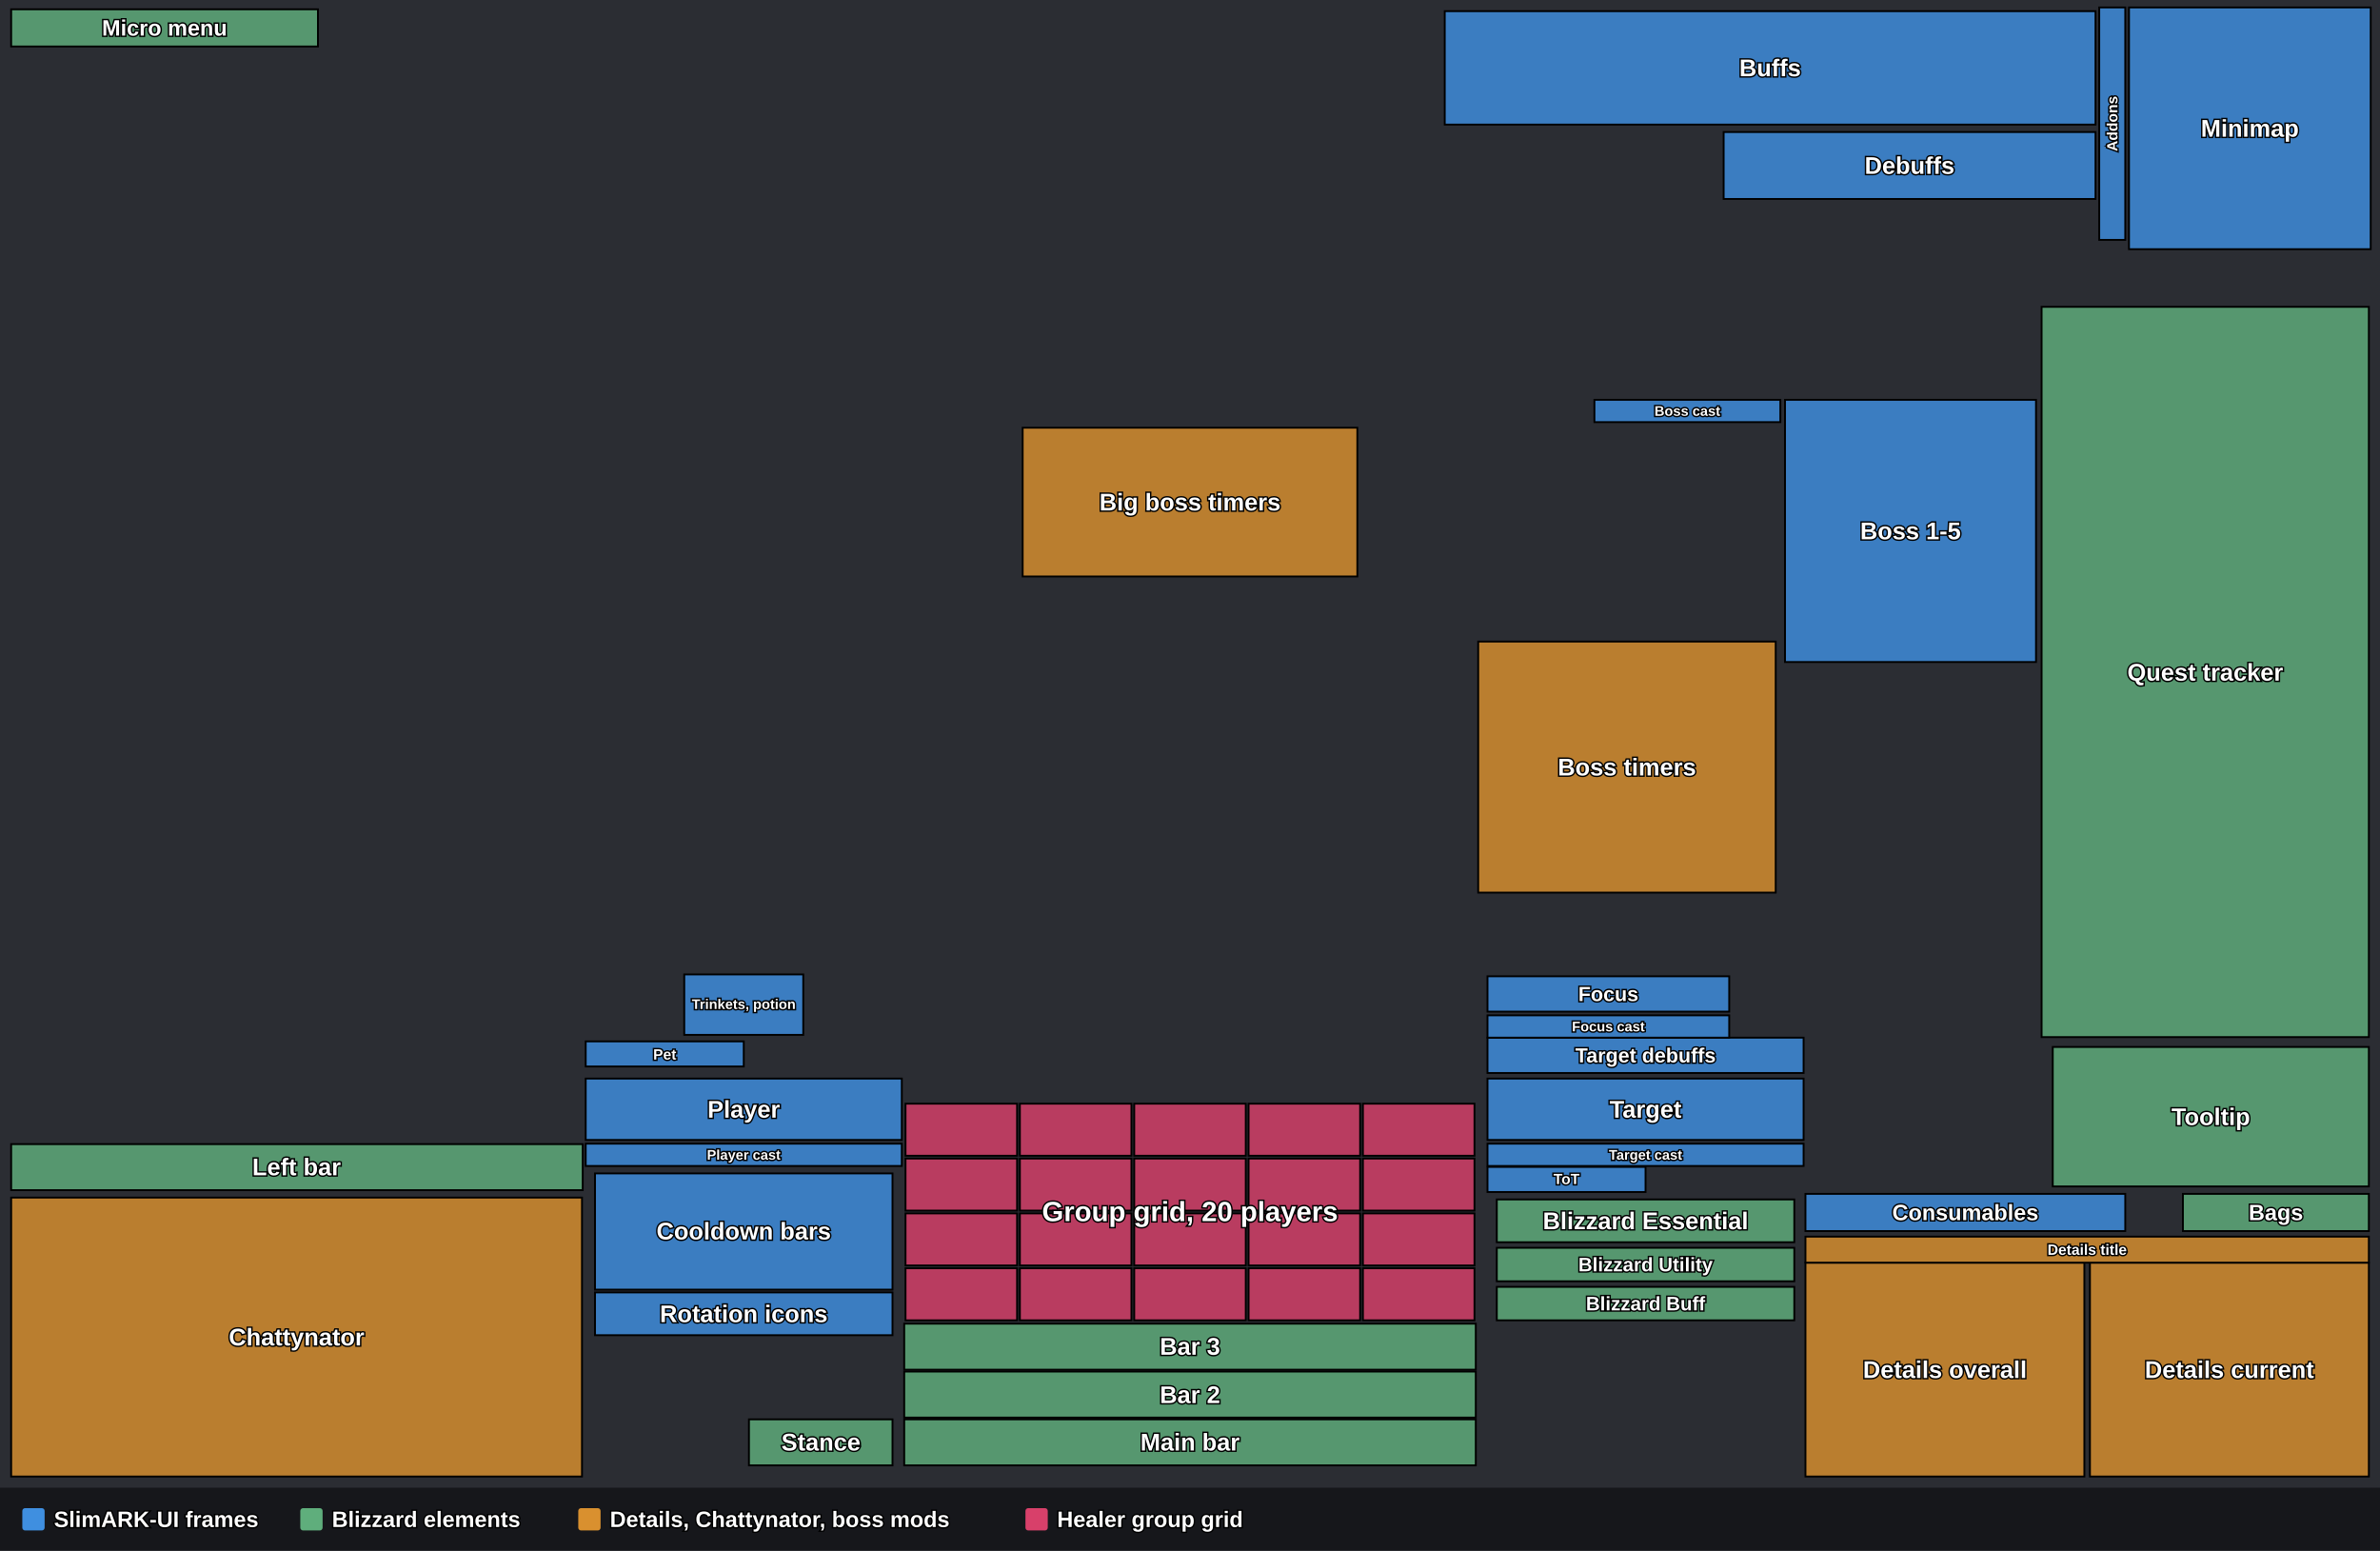
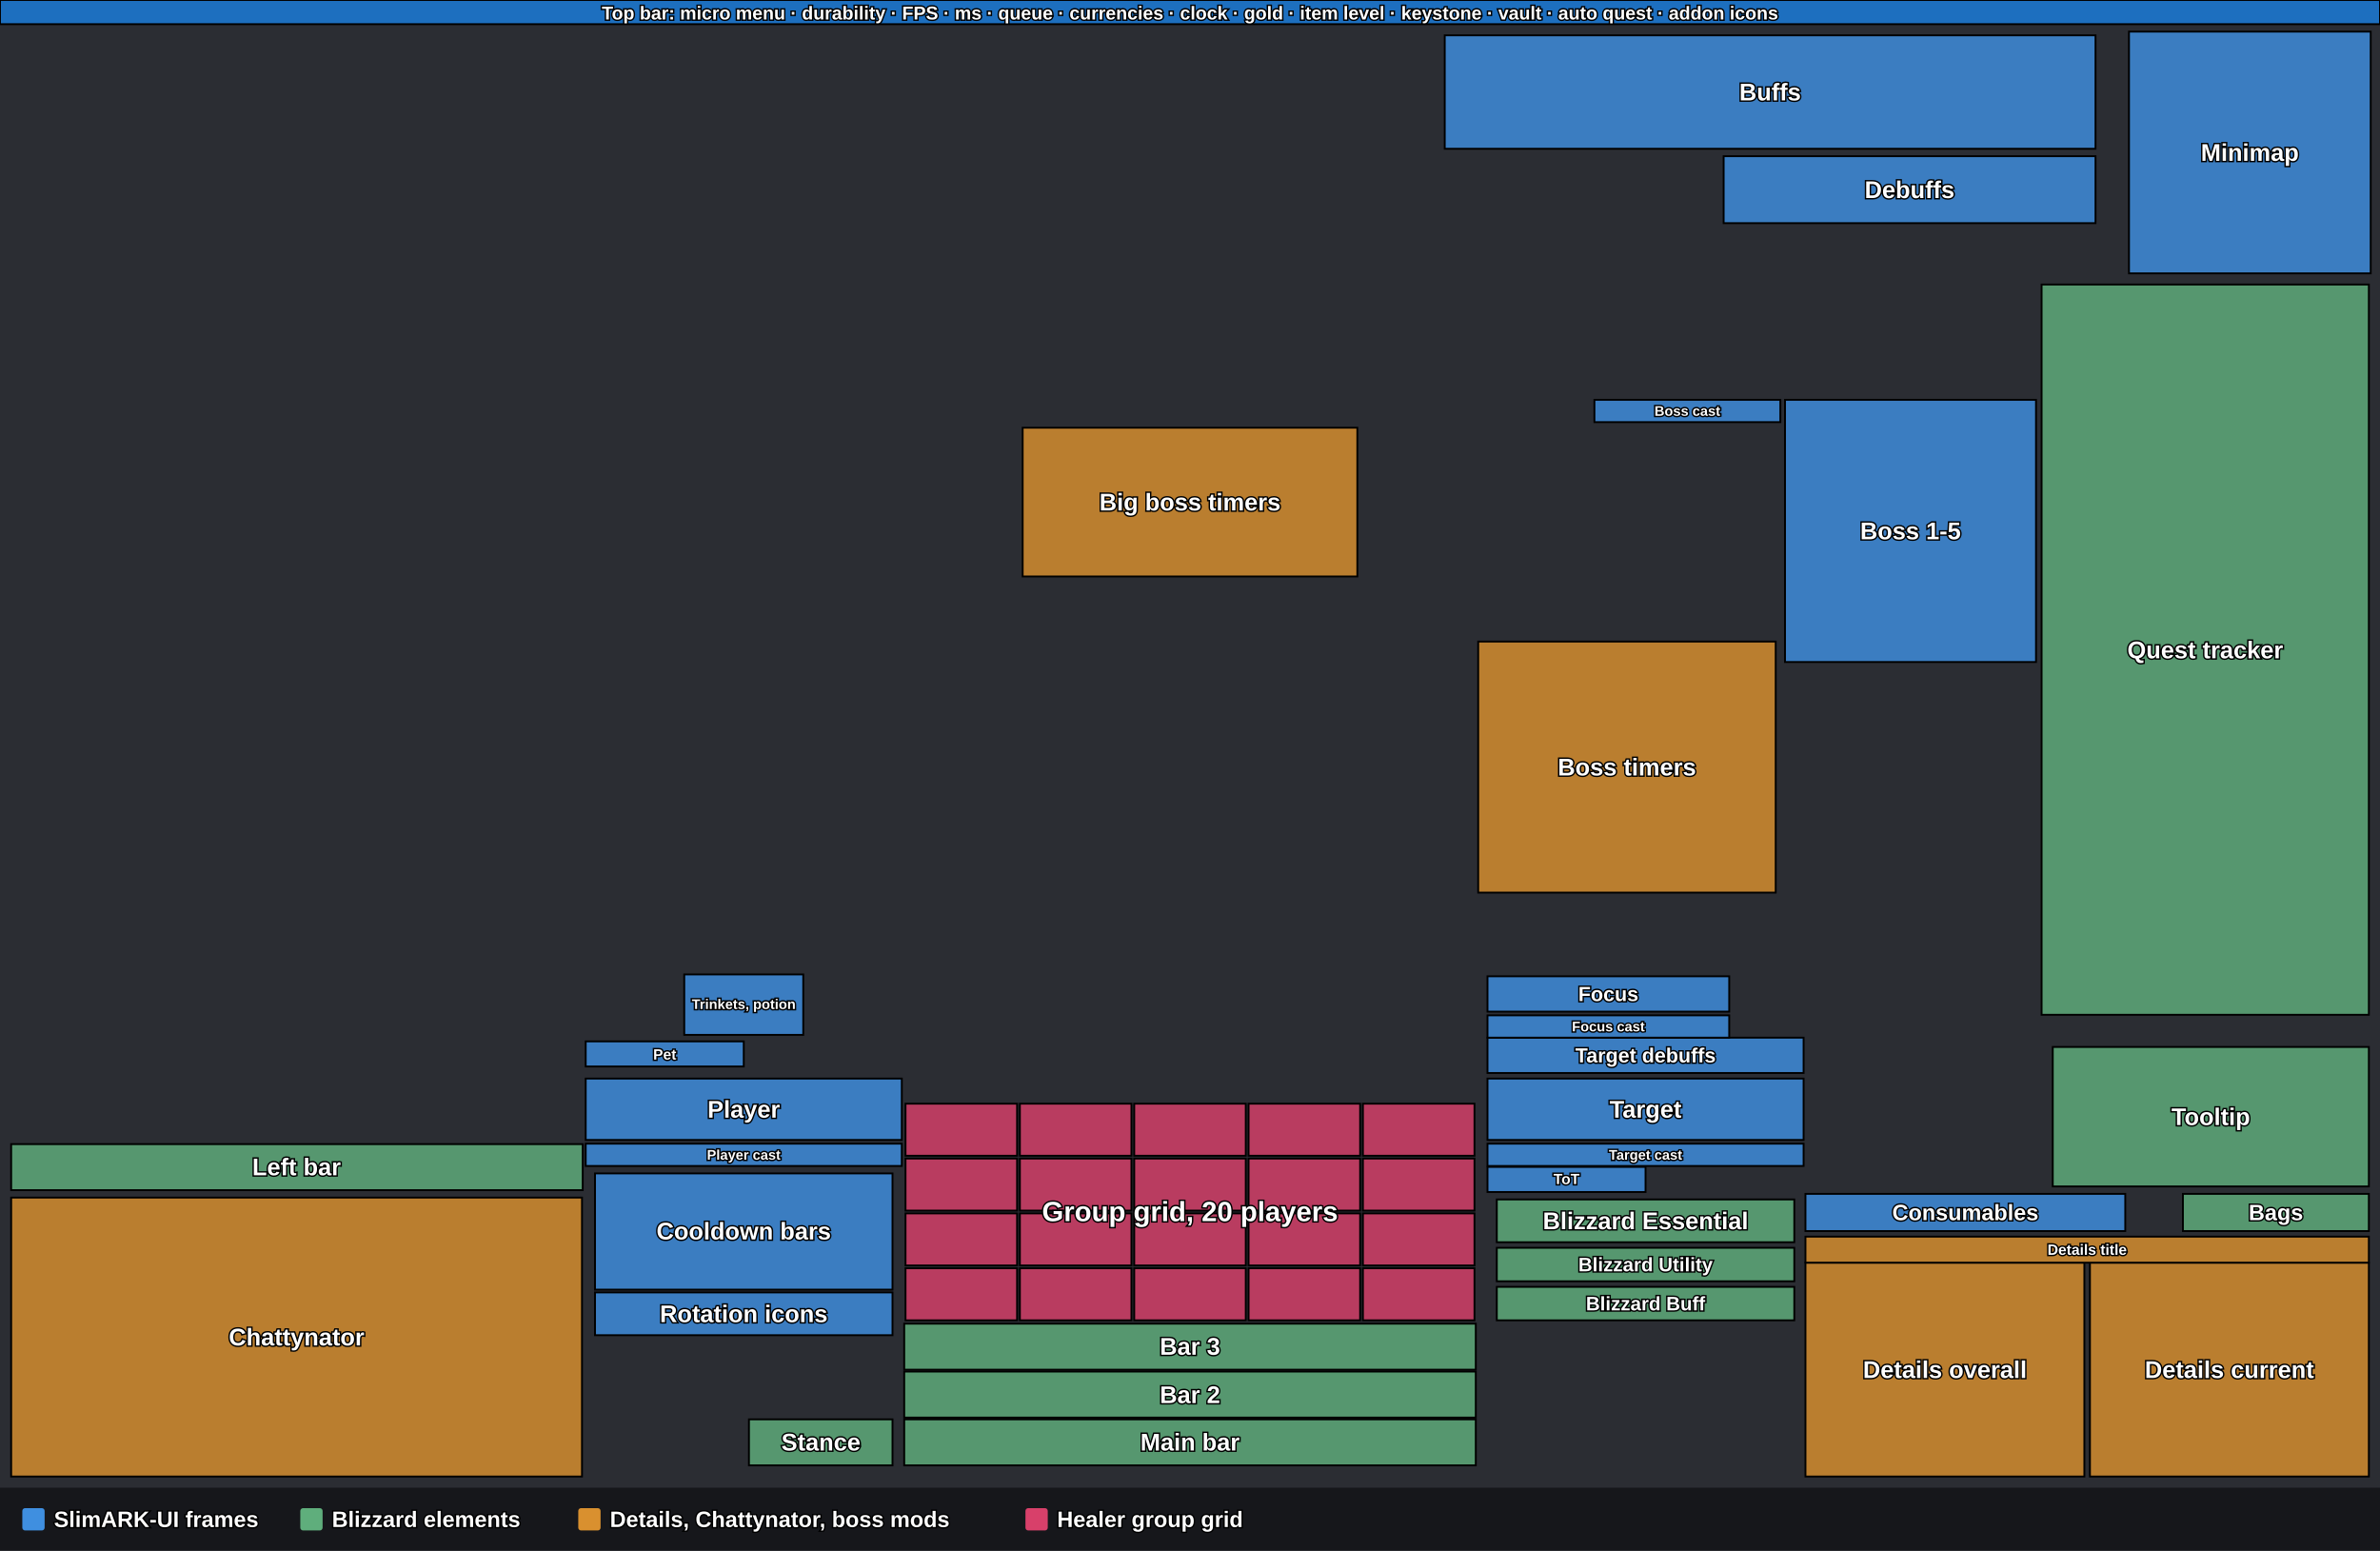
<svg xmlns="http://www.w3.org/2000/svg" viewBox="0 0 2560 1668" role="img" aria-label="Healer layout">
  <style>text{fill:#fff;text-anchor:middle;dominant-baseline:central;font-family:Arial,Helvetica,sans-serif;font-weight:700;paint-order:stroke;stroke:#000;stroke-width:3px}</style>
  <rect width="2560" height="1668" fill="#16171b" />
  <rect width="2560" height="1600" fill="#2b2d33" />
+   <rect x="0" y="0" width="2560" height="26" fill="#1d6fbf" stroke="#000" stroke-width="2" />
+   <text x="1280" y="14" font-size="20">Top bar: micro menu · durability · FPS · ms · queue · currencies · clock · gold · item level · keystone · vault · auto quest · addon icons</text>
  <rect x="630.0" y="1160.0" width="340.0" height="66.0" fill="#3f8fe0" fill-opacity=".82" stroke="#000" stroke-width="2" />
  <text x="800" y="1193" font-size="26">Player</text>
  <rect x="630.0" y="1230.0" width="340.0" height="24.0" fill="#3f8fe0" fill-opacity=".82" stroke="#000" stroke-width="2" />
  <text x="800" y="1242" font-size="15">Player cast</text>
  <rect x="1600.0" y="1160.0" width="340.0" height="66.0" fill="#3f8fe0" fill-opacity=".82" stroke="#000" stroke-width="2" />
  <text x="1770" y="1193" font-size="26">Target</text>
  <rect x="1600.0" y="1230.0" width="340.0" height="24.0" fill="#3f8fe0" fill-opacity=".82" stroke="#000" stroke-width="2" />
  <text x="1770" y="1242" font-size="15">Target cast</text>
  <rect x="630.0" y="1120.0" width="170.0" height="27.0" fill="#3f8fe0" fill-opacity=".82" stroke="#000" stroke-width="2" />
  <text x="715" y="1134" font-size="16">Pet</text>
  <rect x="1600.0" y="1255.0" width="170.0" height="27.0" fill="#3f8fe0" fill-opacity=".82" stroke="#000" stroke-width="2" />
  <text x="1685" y="1268" font-size="16">ToT</text>
  <rect x="1600.0" y="1116.0" width="340.0" height="38.0" fill="#3f8fe0" fill-opacity=".82" stroke="#000" stroke-width="2" />
  <text x="1770" y="1135" font-size="22">Target debuffs</text>
  <rect x="1600.0" y="1050.0" width="260.0" height="38.0" fill="#3f8fe0" fill-opacity=".82" stroke="#000" stroke-width="2" />
  <text x="1730" y="1069" font-size="22">Focus</text>
  <rect x="1600.0" y="1092.0" width="260.0" height="24.0" fill="#3f8fe0" fill-opacity=".82" stroke="#000" stroke-width="2" />
  <text x="1730" y="1104" font-size="15">Focus cast</text>
  <rect x="1920.0" y="430.0" width="270.0" height="282.0" fill="#3f8fe0" fill-opacity=".82" stroke="#000" stroke-width="2" />
  <text x="2055" y="571" font-size="26">Boss 1-5</text>
  <rect x="1715.0" y="430.0" width="200.0" height="24.0" fill="#3f8fe0" fill-opacity=".82" stroke="#000" stroke-width="2" />
  <text x="1815" y="442" font-size="15">Boss cast</text>
  <rect x="736.0" y="1048.0" width="128.0" height="65.0" fill="#3f8fe0" fill-opacity=".82" stroke="#000" stroke-width="2" />
  <text x="800" y="1080" font-size="15">Trinkets, potion</text>
  <rect x="640.0" y="1262.0" width="320.0" height="125.0" fill="#3f8fe0" fill-opacity=".82" stroke="#000" stroke-width="2" />
  <text x="800" y="1324" font-size="26">Cooldown bars</text>
  <rect x="640.0" y="1390.0" width="320.0" height="46.0" fill="#3f8fe0" fill-opacity=".82" stroke="#000" stroke-width="2" />
  <text x="800" y="1413" font-size="26">Rotation icons</text>
-   <rect x="1554.0" y="12.0" width="700.0" height="122.0" fill="#3f8fe0" fill-opacity=".82" stroke="#000" stroke-width="2" />
-   <text x="1904" y="73" font-size="26">Buffs</text>
-   <rect x="1854.0" y="142.0" width="400.0" height="72.0" fill="#3f8fe0" fill-opacity=".82" stroke="#000" stroke-width="2" />
-   <text x="2054" y="178" font-size="26">Debuffs</text>
-   <rect x="2290.0" y="8.0" width="260.0" height="260.0" fill="#3f8fe0" fill-opacity=".82" stroke="#000" stroke-width="2" />
-   <text x="2420" y="138" font-size="26">Minimap</text>
-   <rect x="2258.0" y="8.0" width="28.0" height="250.0" fill="#3f8fe0" fill-opacity=".82" stroke="#000" stroke-width="2" />
-   <text x="2272" y="133" font-size="16" transform="rotate(-90 2272 133)">Addons</text>
+   <rect x="1554.0" y="38.0" width="700.0" height="122.0" fill="#3f8fe0" fill-opacity=".82" stroke="#000" stroke-width="2" />
+   <text x="1904" y="99" font-size="26">Buffs</text>
+   <rect x="1854.0" y="168.0" width="400.0" height="72.0" fill="#3f8fe0" fill-opacity=".82" stroke="#000" stroke-width="2" />
+   <text x="2054" y="204" font-size="26">Debuffs</text>
+   <rect x="2290.0" y="34.0" width="260.0" height="260.0" fill="#3f8fe0" fill-opacity=".82" stroke="#000" stroke-width="2" />
+   <text x="2420" y="164" font-size="26">Minimap</text>
  <rect x="1942.0" y="1284.0" width="344.0" height="40.0" fill="#3f8fe0" fill-opacity=".82" stroke="#000" stroke-width="2" />
  <text x="2114" y="1304" font-size="24">Consumables</text>
  <rect x="1942.0" y="1358.0" width="300.0" height="230.0" fill="#d9902f" fill-opacity=".82" stroke="#000" stroke-width="2" />
  <text x="2092" y="1473" font-size="26">Details overall</text>
  <rect x="2248.0" y="1358.0" width="300.0" height="230.0" fill="#d9902f" fill-opacity=".82" stroke="#000" stroke-width="2" />
  <text x="2398" y="1473" font-size="26">Details current</text>
  <rect x="12.0" y="1288.0" width="614.0" height="300.0" fill="#d9902f" fill-opacity=".82" stroke="#000" stroke-width="2" />
  <text x="319" y="1438" font-size="26">Chattynator</text>
  <rect x="1590.0" y="690.0" width="320.0" height="270.0" fill="#d9902f" fill-opacity=".82" stroke="#000" stroke-width="2" />
  <text x="1750" y="825" font-size="26">Boss timers</text>
  <rect x="1100.0" y="460.0" width="360.0" height="160.0" fill="#d9902f" fill-opacity=".82" stroke="#000" stroke-width="2" />
  <text x="1280" y="540" font-size="26">Big boss timers</text>
  <rect x="972.6" y="1526.5" width="614.8" height="49.5" fill="#5fae7c" fill-opacity=".82" stroke="#000" stroke-width="2" />
  <text x="1280" y="1551" font-size="26">Main bar</text>
  <rect x="972.6" y="1475.1" width="614.8" height="49.5" fill="#5fae7c" fill-opacity=".82" stroke="#000" stroke-width="2" />
  <text x="1280" y="1500" font-size="26">Bar 2</text>
  <rect x="972.6" y="1423.6" width="614.8" height="49.5" fill="#5fae7c" fill-opacity=".82" stroke="#000" stroke-width="2" />
  <text x="1280" y="1448" font-size="26">Bar 3</text>
  <rect x="12.0" y="1230.5" width="614.8" height="49.5" fill="#5fae7c" fill-opacity=".82" stroke="#000" stroke-width="2" />
  <text x="319" y="1255" font-size="26">Left bar</text>
  <rect x="805.6" y="1526.5" width="154.4" height="49.5" fill="#5fae7c" fill-opacity=".82" stroke="#000" stroke-width="2" />
  <text x="883" y="1551" font-size="26">Stance</text>
  <rect x="2348.0" y="1284.0" width="200.0" height="40.0" fill="#5fae7c" fill-opacity=".82" stroke="#000" stroke-width="2" />
  <text x="2448" y="1304" font-size="24">Bags</text>
  <rect x="2208.0" y="1126.0" width="340.0" height="150.0" fill="#5fae7c" fill-opacity=".82" stroke="#000" stroke-width="2" />
  <text x="2378" y="1201" font-size="26">Tooltip</text>
-   <rect x="2196.0" y="330.0" width="352.0" height="785.4" fill="#5fae7c" fill-opacity=".82" stroke="#000" stroke-width="2" />
-   <text x="2372" y="723" font-size="26">Quest tracker</text>
-   <rect x="12.0" y="10.0" width="330.0" height="40.0" fill="#5fae7c" fill-opacity=".82" stroke="#000" stroke-width="2" />
-   <text x="177" y="30" font-size="24">Micro menu</text>
+   <rect x="2196.0" y="306.0" width="352.0" height="785.4" fill="#5fae7c" fill-opacity=".82" stroke="#000" stroke-width="2" />
+   <text x="2372" y="699" font-size="26">Quest tracker</text>
  <rect x="1610.0" y="1290.0" width="320.0" height="46.0" fill="#5fae7c" fill-opacity=".82" stroke="#000" stroke-width="2" />
  <text x="1770" y="1313" font-size="26">Blizzard Essential</text>
  <rect x="1610.0" y="1342.0" width="320.0" height="36.0" fill="#5fae7c" fill-opacity=".82" stroke="#000" stroke-width="2" />
  <text x="1770" y="1360" font-size="21">Blizzard Utility</text>
  <rect x="1610.0" y="1384.0" width="320.0" height="36.0" fill="#5fae7c" fill-opacity=".82" stroke="#000" stroke-width="2" />
  <text x="1770" y="1402" font-size="21">Blizzard Buff</text>
  <rect x="1942.0" y="1330.0" width="606.0" height="28.0" fill="#d9902f" fill-opacity=".82" stroke="#000" stroke-width="2" />
  <text x="2245" y="1344" font-size="16">Details title</text>
  <rect x="974" y="1364" width="120" height="56" fill="#d8406a" fill-opacity=".82" stroke="#000" stroke-width="2" />
  <rect x="1097" y="1364" width="120" height="56" fill="#d8406a" fill-opacity=".82" stroke="#000" stroke-width="2" />
  <rect x="1220" y="1364" width="120" height="56" fill="#d8406a" fill-opacity=".82" stroke="#000" stroke-width="2" />
  <rect x="1343" y="1364" width="120" height="56" fill="#d8406a" fill-opacity=".82" stroke="#000" stroke-width="2" />
  <rect x="1466" y="1364" width="120" height="56" fill="#d8406a" fill-opacity=".82" stroke="#000" stroke-width="2" />
  <rect x="974" y="1305" width="120" height="56" fill="#d8406a" fill-opacity=".82" stroke="#000" stroke-width="2" />
  <rect x="1097" y="1305" width="120" height="56" fill="#d8406a" fill-opacity=".82" stroke="#000" stroke-width="2" />
  <rect x="1220" y="1305" width="120" height="56" fill="#d8406a" fill-opacity=".82" stroke="#000" stroke-width="2" />
  <rect x="1343" y="1305" width="120" height="56" fill="#d8406a" fill-opacity=".82" stroke="#000" stroke-width="2" />
  <rect x="1466" y="1305" width="120" height="56" fill="#d8406a" fill-opacity=".82" stroke="#000" stroke-width="2" />
  <rect x="974" y="1246" width="120" height="56" fill="#d8406a" fill-opacity=".82" stroke="#000" stroke-width="2" />
  <rect x="1097" y="1246" width="120" height="56" fill="#d8406a" fill-opacity=".82" stroke="#000" stroke-width="2" />
  <rect x="1220" y="1246" width="120" height="56" fill="#d8406a" fill-opacity=".82" stroke="#000" stroke-width="2" />
  <rect x="1343" y="1246" width="120" height="56" fill="#d8406a" fill-opacity=".82" stroke="#000" stroke-width="2" />
  <rect x="1466" y="1246" width="120" height="56" fill="#d8406a" fill-opacity=".82" stroke="#000" stroke-width="2" />
  <rect x="974" y="1187" width="120" height="56" fill="#d8406a" fill-opacity=".82" stroke="#000" stroke-width="2" />
  <rect x="1097" y="1187" width="120" height="56" fill="#d8406a" fill-opacity=".82" stroke="#000" stroke-width="2" />
  <rect x="1220" y="1187" width="120" height="56" fill="#d8406a" fill-opacity=".82" stroke="#000" stroke-width="2" />
  <rect x="1343" y="1187" width="120" height="56" fill="#d8406a" fill-opacity=".82" stroke="#000" stroke-width="2" />
  <rect x="1466" y="1187" width="120" height="56" fill="#d8406a" fill-opacity=".82" stroke="#000" stroke-width="2" />
  <text x="1280" y="1303" font-size="30">Group grid, 20 players</text>
  <rect x="24" y="1622" width="24" height="24" rx="3" fill="#3f8fe0" />
  <text x="58" y="1634" font-size="24" style="text-anchor:start">SlimARK-UI frames</text>
  <rect x="323" y="1622" width="24" height="24" rx="3" fill="#5fae7c" />
  <text x="357" y="1634" font-size="24" style="text-anchor:start">Blizzard elements</text>
  <rect x="622" y="1622" width="24" height="24" rx="3" fill="#d9902f" />
  <text x="656" y="1634" font-size="24" style="text-anchor:start">Details, Chattynator, boss mods</text>
  <rect x="1103" y="1622" width="24" height="24" rx="3" fill="#d8406a" />
  <text x="1137" y="1634" font-size="24" style="text-anchor:start">Healer group grid</text>
</svg>
